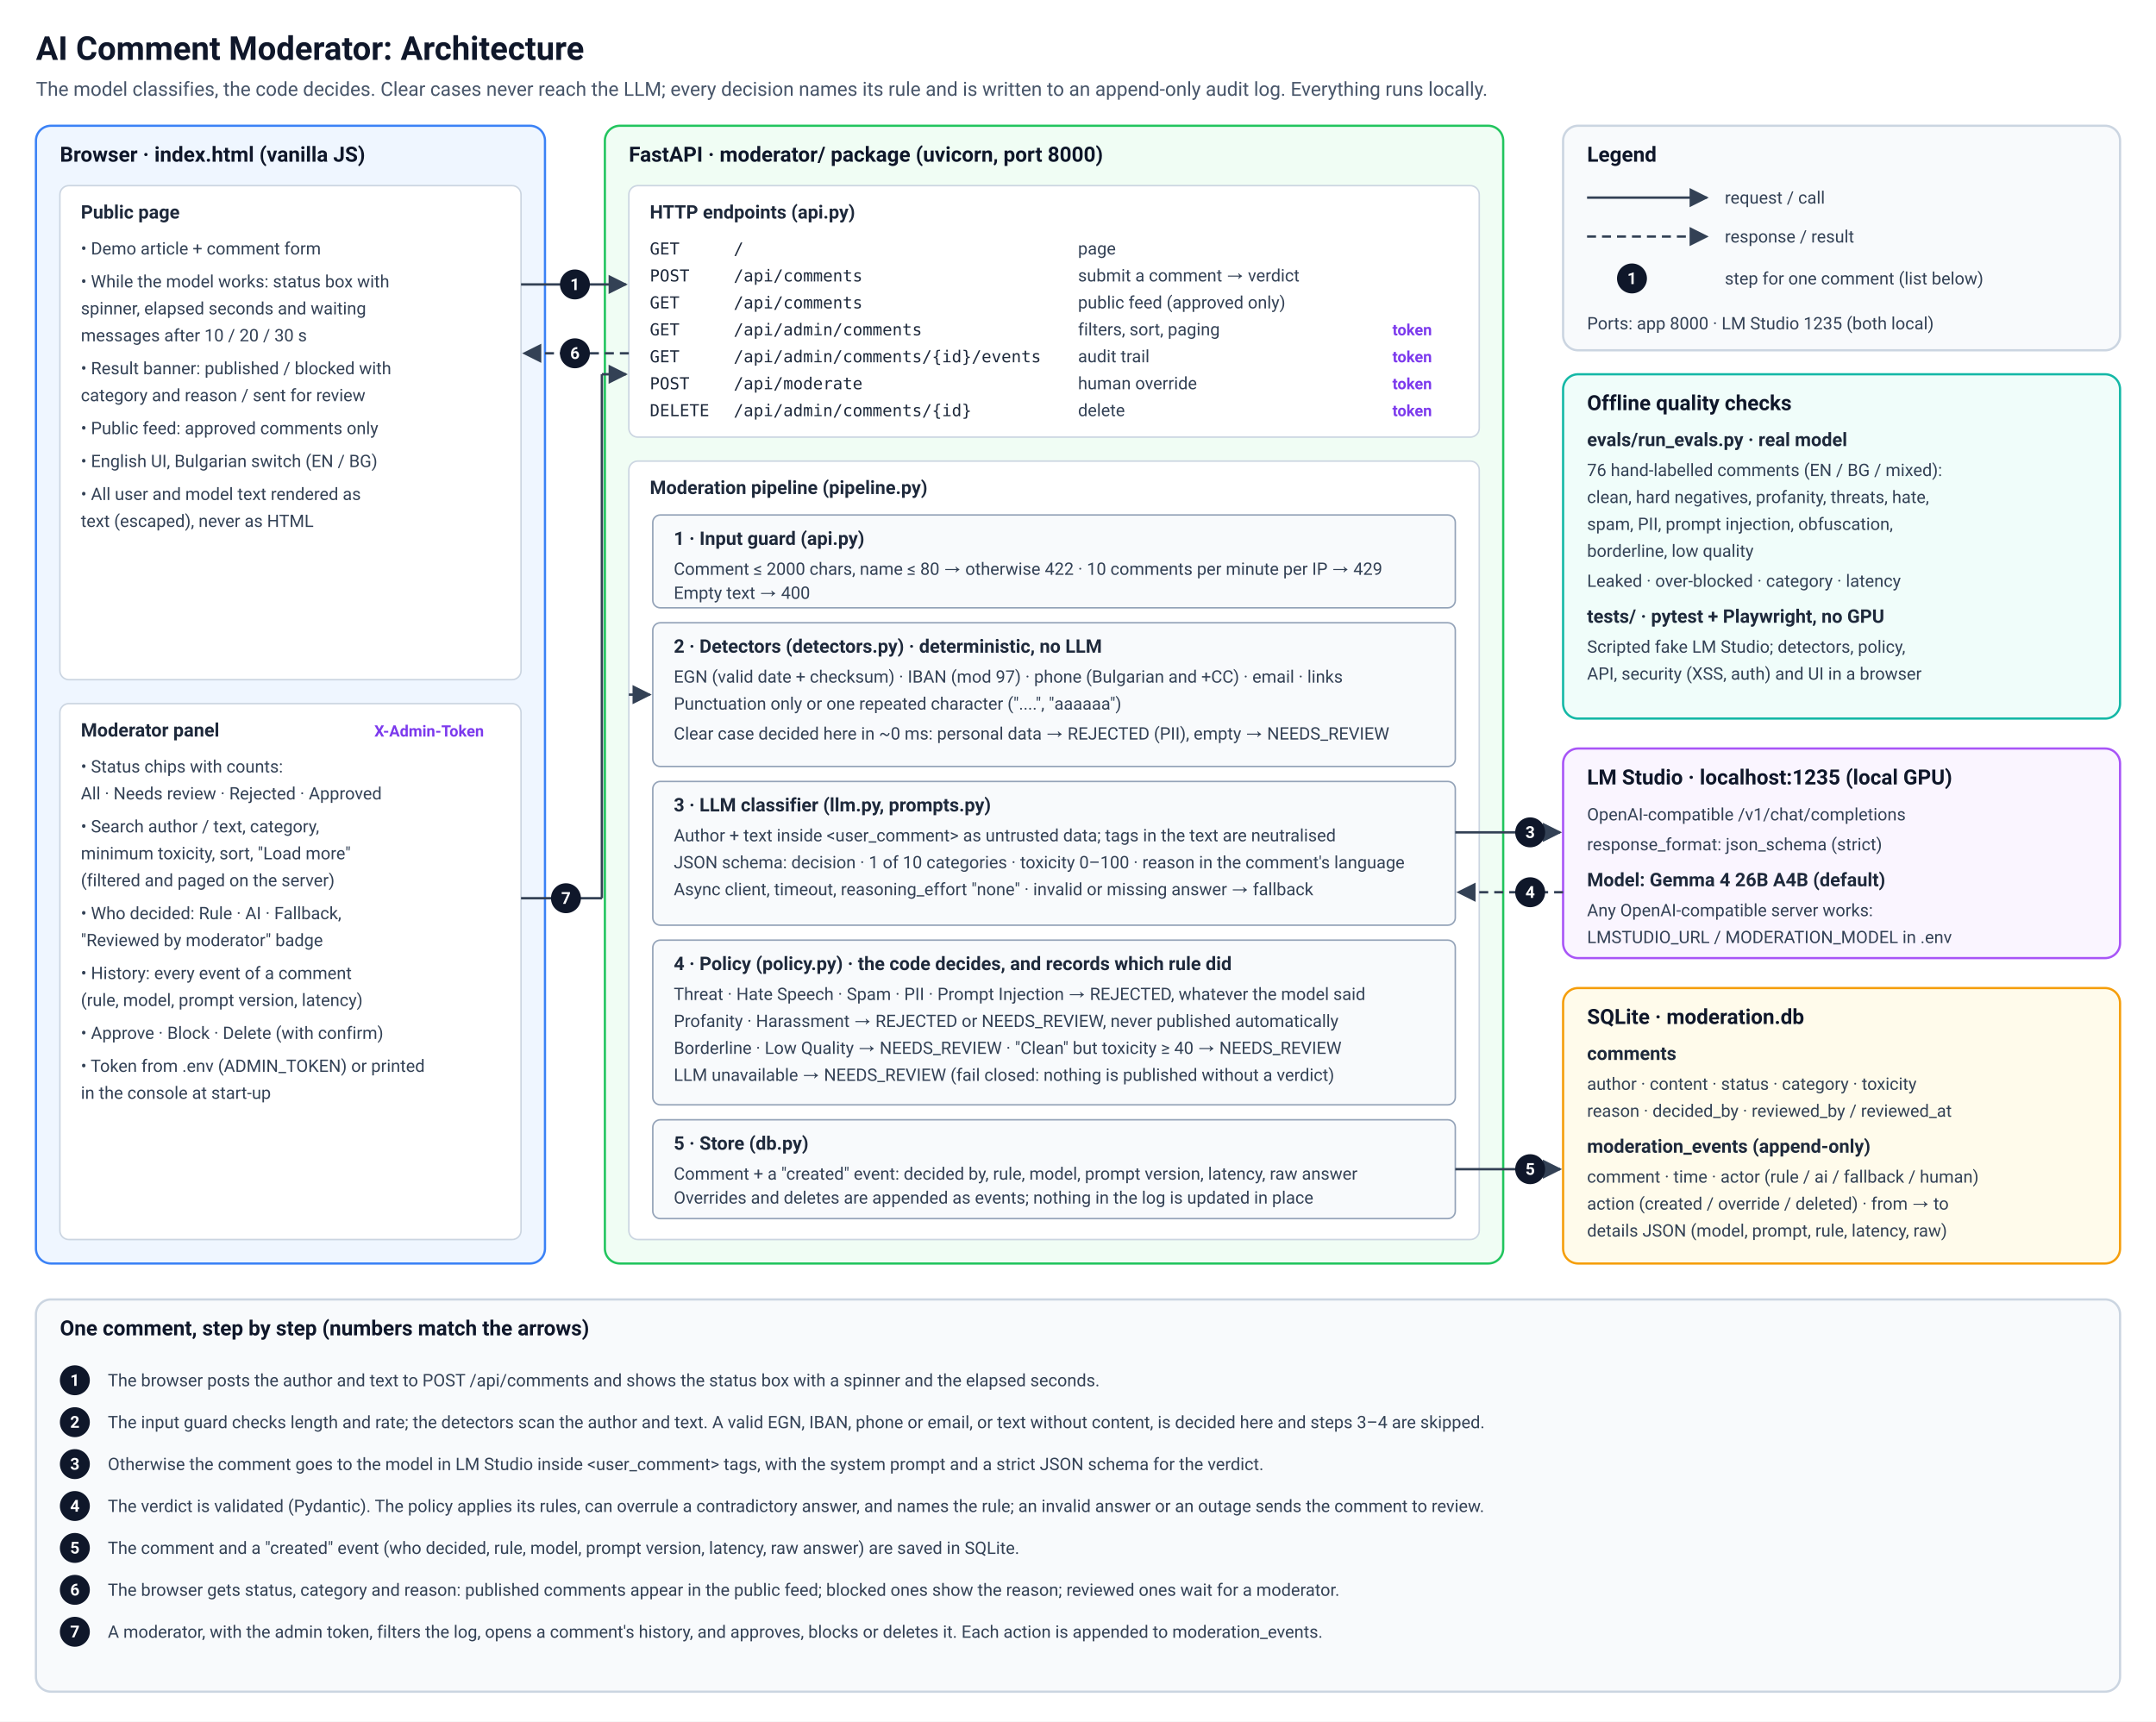
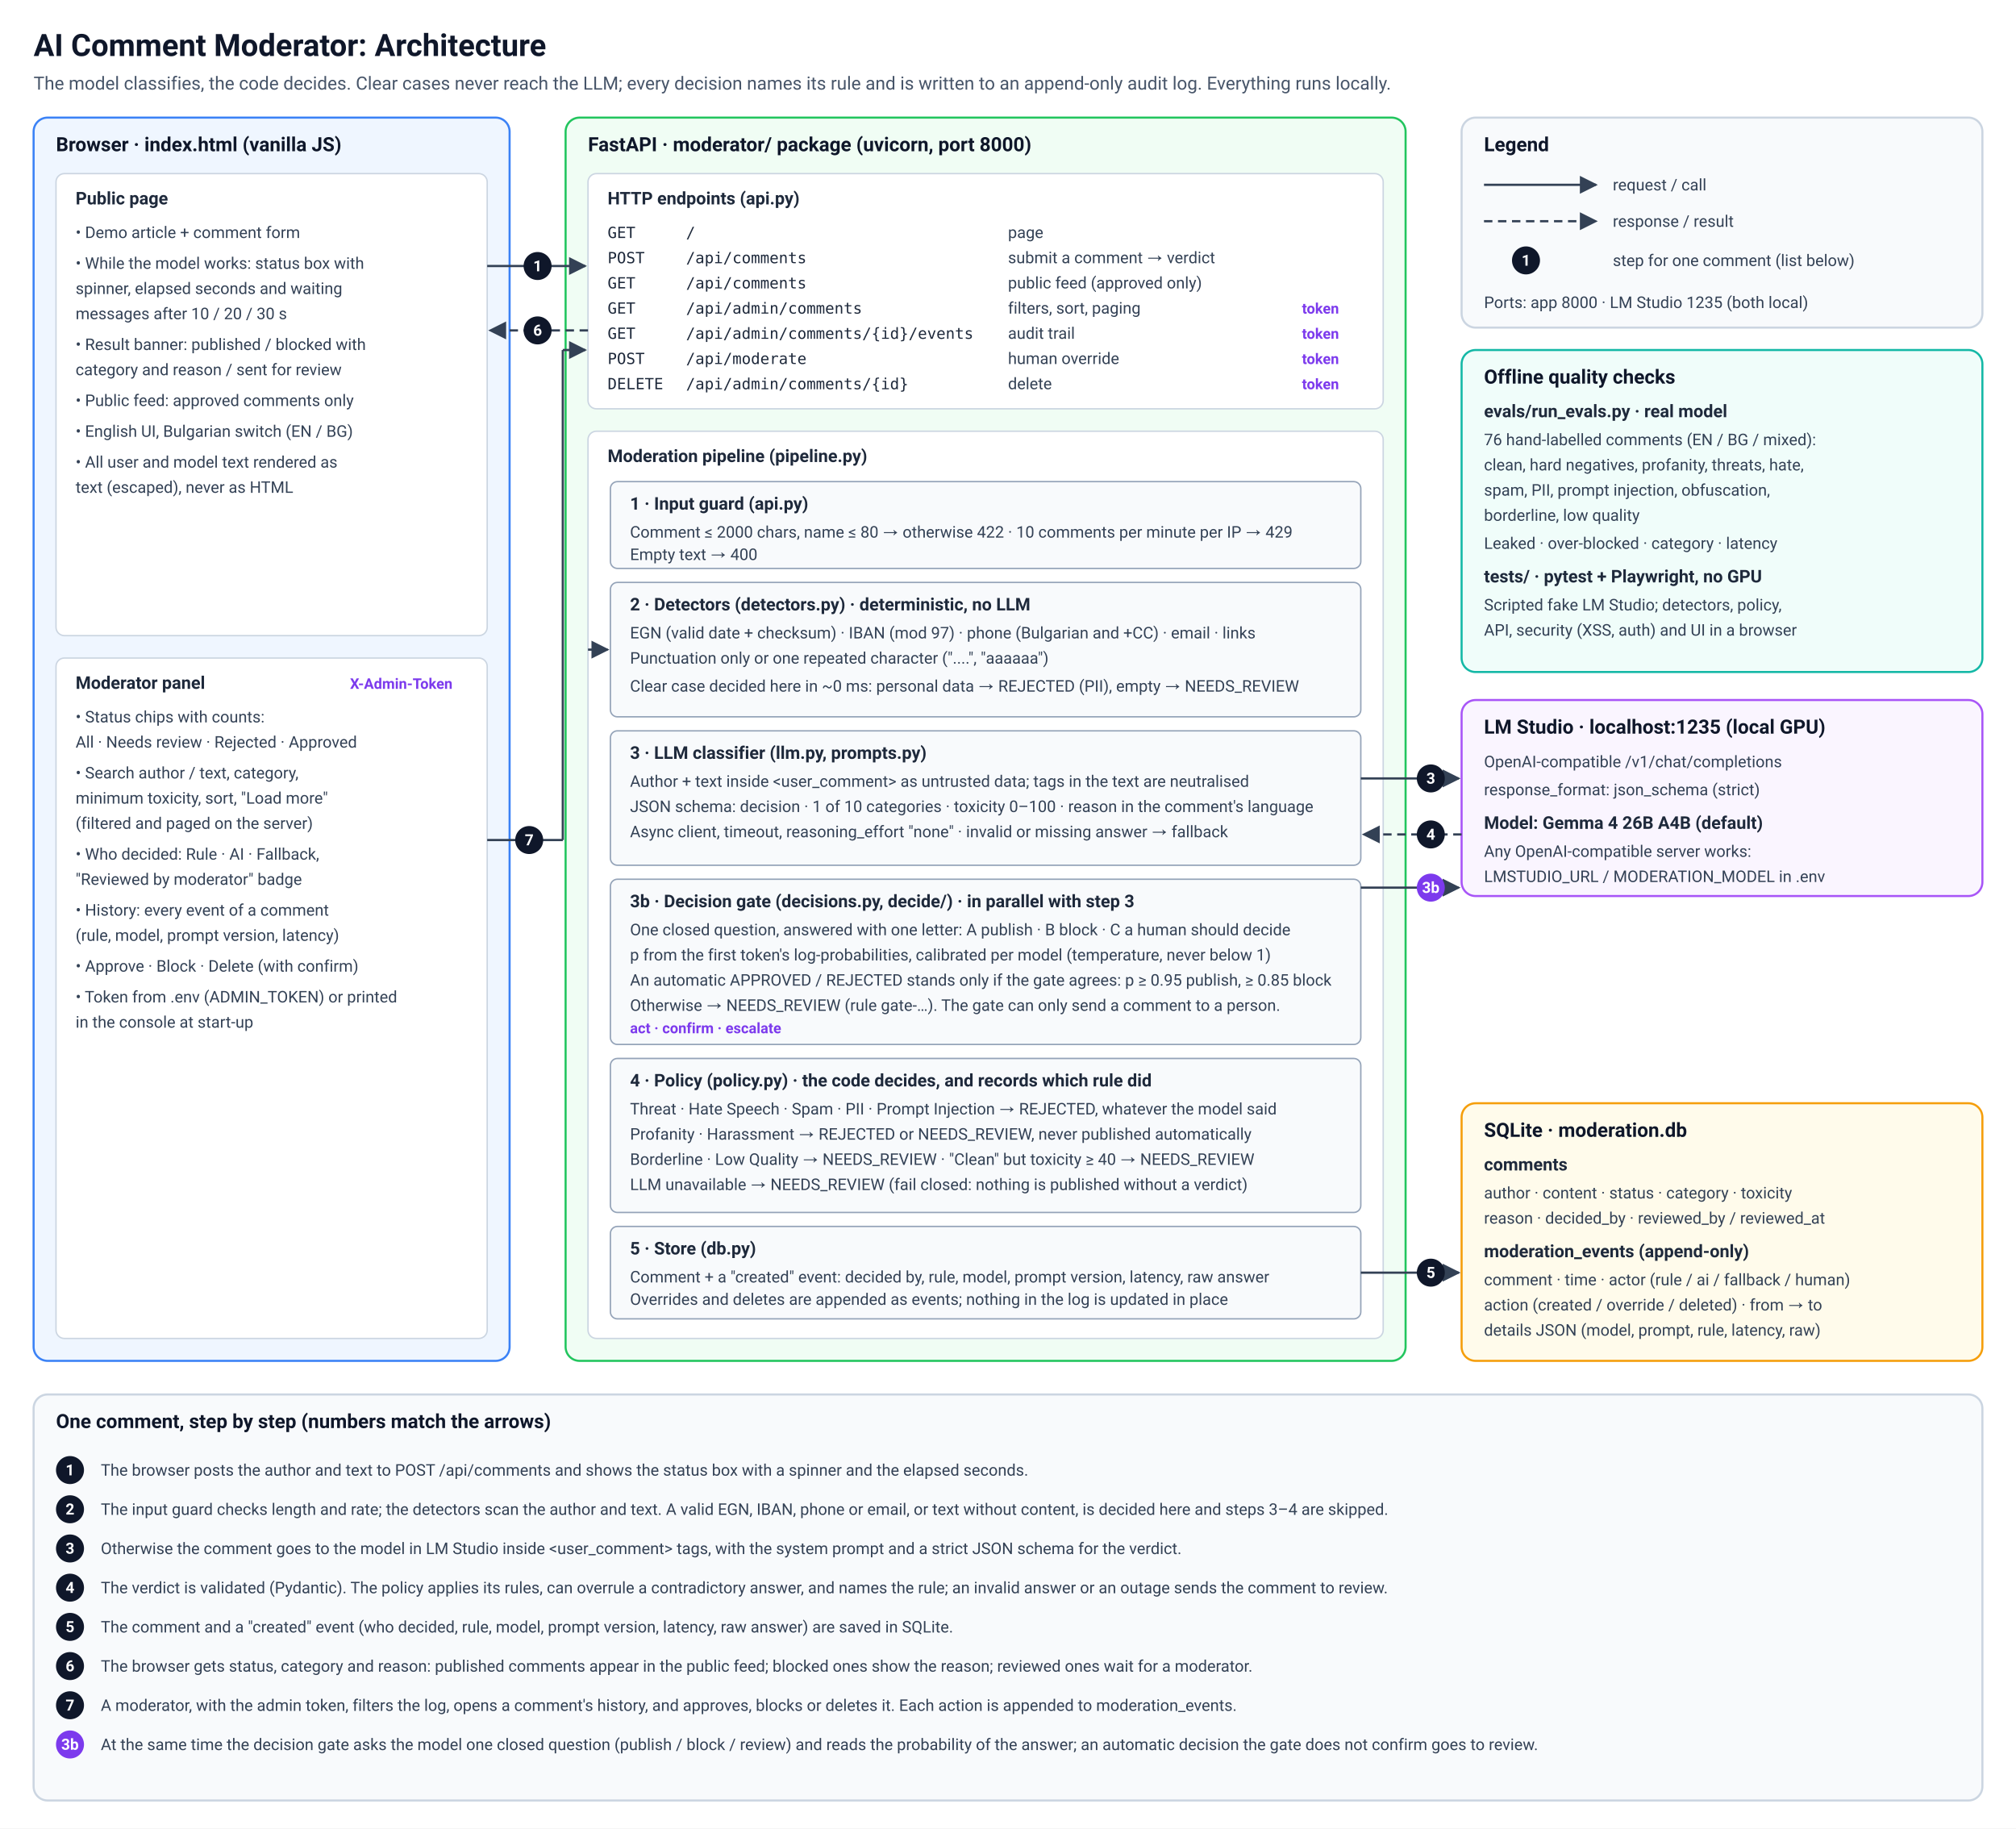
- <svg xmlns="http://www.w3.org/2000/svg" viewBox="0 0 1440 1150" width="1440" height="1150" font-family="'Segoe UI', Roboto, Helvetica, Arial, sans-serif">
+ <svg xmlns="http://www.w3.org/2000/svg" viewBox="0 0 1440 1306" width="1440" height="1306" font-family="'Segoe UI', Roboto, Helvetica, Arial, sans-serif">
  <defs>
    <marker id="arrow" viewBox="0 0 10 10" refX="9" refY="5" markerWidth="8" markerHeight="8" orient="auto-start-reverse">
      <path d="M0,0 L10,5 L0,10 z" fill="#334155" />
    </marker>
    <style>
      .title { font-size: 22px; font-weight: 700; fill: #0f172a; }
      .subtitle { font-size: 13px; fill: #475569; }
      .h { font-size: 14px; font-weight: 700; fill: #0f172a; }
      .sh { font-size: 12.5px; font-weight: 700; fill: #1e293b; }
      .t { font-size: 11.5px; fill: #334155; }
      .m { font-size: 11px; fill: #1e293b; font-family: Consolas, 'Cascadia Mono', Menlo, monospace; }
      .n { font-size: 11px; font-weight: 700; fill: #ffffff; text-anchor: middle; dominant-baseline: central; }
      .lbl { font-size: 10.5px; fill: #334155; text-anchor: middle; }
      .call { stroke: #334155; stroke-width: 1.6; fill: none; }
      .resp { stroke: #334155; stroke-width: 1.6; fill: none; stroke-dasharray: 6 4; }
      .sub { fill: #ffffff; stroke: #cbd5e1; stroke-width: 1; }
      .stage { fill: #f8fafc; stroke: #94a3b8; stroke-width: 1; }
      .lock { font-size: 10.5px; fill: #7c3aed; font-weight: 700; }
    </style>
  </defs>
-   <rect x="0" y="0" width="1440" height="1150" fill="#ffffff" />
+   <rect x="0" y="0" width="1440" height="1306" fill="#ffffff" />
  <text x="24" y="40" class="title">AI Comment Moderator: Architecture</text>
  <text x="24" y="64" class="subtitle">The model classifies, the code decides. Clear cases never reach the LLM; every decision names its rule and is written to an append-only audit log. Everything runs locally.</text>
-   <rect x="24" y="84" width="340" height="760" rx="10" fill="#eff6ff" stroke="#3b82f6" stroke-width="1.5" />
+   <rect x="24" y="84" width="340" height="888" rx="10" fill="#eff6ff" stroke="#3b82f6" stroke-width="1.5" />
  <text x="40" y="108" class="h">Browser · index.html (vanilla JS)</text>
  <rect x="40" y="124" width="308" height="330" rx="6" class="sub" />
  <text x="54" y="146" class="sh">Public page</text>
  <text x="54" y="170" class="t">• Demo article + comment form</text>
  <text x="54" y="192" class="t">• While the model works: status box with</text>
  <text x="54" y="210" class="t">   spinner, elapsed seconds and waiting</text>
  <text x="54" y="228" class="t">   messages after 10 / 20 / 30 s</text>
  <text x="54" y="250" class="t">• Result banner: published / blocked with</text>
  <text x="54" y="268" class="t">   category and reason / sent for review</text>
  <text x="54" y="290" class="t">• Public feed: approved comments only</text>
  <text x="54" y="312" class="t">• English UI, Bulgarian switch (EN / BG)</text>
  <text x="54" y="334" class="t">• All user and model text rendered as</text>
  <text x="54" y="352" class="t">   text (escaped), never as HTML</text>
-   <rect x="40" y="470" width="308" height="358" rx="6" class="sub" />
+   <rect x="40" y="470" width="308" height="486" rx="6" class="sub" />
  <text x="54" y="492" class="sh">Moderator panel</text>
  <text x="250" y="492" class="lock">X-Admin-Token</text>
  <text x="54" y="516" class="t">• Status chips with counts:</text>
  <text x="54" y="534" class="t">   All · Needs review · Rejected · Approved</text>
  <text x="54" y="556" class="t">• Search author / text, category,</text>
  <text x="54" y="574" class="t">   minimum toxicity, sort, "Load more"</text>
  <text x="54" y="592" class="t">   (filtered and paged on the server)</text>
  <text x="54" y="614" class="t">• Who decided: Rule · AI · Fallback,</text>
  <text x="54" y="632" class="t">   "Reviewed by moderator" badge</text>
  <text x="54" y="654" class="t">• History: every event of a comment</text>
  <text x="54" y="672" class="t">   (rule, model, prompt version, latency)</text>
  <text x="54" y="694" class="t">• Approve · Block · Delete (with confirm)</text>
  <text x="54" y="716" class="t">• Token from .env (ADMIN_TOKEN) or printed</text>
  <text x="54" y="734" class="t">   in the console at start-up</text>
-   <rect x="404" y="84" width="600" height="760" rx="10" fill="#f0fdf4" stroke="#22c55e" stroke-width="1.5" />
+   <rect x="404" y="84" width="600" height="888" rx="10" fill="#f0fdf4" stroke="#22c55e" stroke-width="1.5" />
  <text x="420" y="108" class="h">FastAPI · moderator/ package (uvicorn, port 8000)</text>
  <rect x="420" y="124" width="568" height="168" rx="6" class="sub" />
  <text x="434" y="146" class="sh">HTTP endpoints (api.py)</text>
  <text x="434" y="170" class="m">GET</text>
  <text x="490" y="170" class="m">/</text>
  <text x="720" y="170" class="t">page</text>
  <text x="434" y="188" class="m">POST</text>
  <text x="490" y="188" class="m">/api/comments</text>
  <text x="720" y="188" class="t">submit a comment → verdict</text>
  <text x="434" y="206" class="m">GET</text>
  <text x="490" y="206" class="m">/api/comments</text>
  <text x="720" y="206" class="t">public feed (approved only)</text>
  <text x="434" y="224" class="m">GET</text>
  <text x="490" y="224" class="m">/api/admin/comments</text>
  <text x="720" y="224" class="t">filters, sort, paging</text>
  <text x="434" y="242" class="m">GET</text>
  <text x="490" y="242" class="m">/api/admin/comments/{id}/events</text>
  <text x="720" y="242" class="t">audit trail</text>
  <text x="434" y="260" class="m">POST</text>
  <text x="490" y="260" class="m">/api/moderate</text>
  <text x="720" y="260" class="t">human override</text>
  <text x="434" y="278" class="m">DELETE</text>
  <text x="490" y="278" class="m">/api/admin/comments/{id}</text>
  <text x="720" y="278" class="t">delete</text>
  <text x="930" y="224" class="lock">token</text>
  <text x="930" y="242" class="lock">token</text>
  <text x="930" y="260" class="lock">token</text>
  <text x="930" y="278" class="lock">token</text>
-   <rect x="420" y="308" width="568" height="520" rx="6" class="sub" />
+   <rect x="420" y="308" width="568" height="648" rx="6" class="sub" />
  <text x="434" y="330" class="sh">Moderation pipeline (pipeline.py)</text>
  <rect x="436" y="344" width="536" height="62" rx="5" class="stage" />
  <text x="450" y="364" class="sh">1 · Input guard (api.py)</text>
  <text x="450" y="384" class="t">Comment ≤ 2000 chars, name ≤ 80 → otherwise 422 · 10 comments per minute per IP → 429</text>
  <text x="450" y="400" class="t">Empty text → 400</text>
  <rect x="436" y="416" width="536" height="96" rx="5" class="stage" />
  <text x="450" y="436" class="sh">2 · Detectors (detectors.py) · deterministic, no LLM</text>
  <text x="450" y="456" class="t">EGN (valid date + checksum) · IBAN (mod 97) · phone (Bulgarian and +CC) · email · links</text>
  <text x="450" y="474" class="t">Punctuation only or one repeated character ("....", "аааааа")</text>
  <text x="450" y="494" class="t">Clear case decided here in ~0 ms: personal data → REJECTED (PII), empty → NEEDS_REVIEW</text>
  <rect x="436" y="522" width="536" height="96" rx="5" class="stage" />
  <text x="450" y="542" class="sh">3 · LLM classifier (llm.py, prompts.py)</text>
  <text x="450" y="562" class="t">Author + text inside &lt;user_comment&gt; as untrusted data; tags in the text are neutralised</text>
  <text x="450" y="580" class="t">JSON schema: decision · 1 of 10 categories · toxicity 0–100 · reason in the comment's language</text>
  <text x="450" y="598" class="t">Async client, timeout, reasoning_effort "none" · invalid or missing answer → fallback</text>
-   <rect x="436" y="628" width="536" height="110" rx="5" class="stage" />
-   <text x="450" y="648" class="sh">4 · Policy (policy.py) · the code decides, and records which rule did</text>
-   <text x="450" y="668" class="t">Threat · Hate Speech · Spam · PII · Prompt Injection → REJECTED, whatever the model said</text>
-   <text x="450" y="686" class="t">Profanity · Harassment → REJECTED or NEEDS_REVIEW, never published automatically</text>
-   <text x="450" y="704" class="t">Borderline · Low Quality → NEEDS_REVIEW · "Clean" but toxicity ≥ 40 → NEEDS_REVIEW</text>
-   <text x="450" y="722" class="t">LLM unavailable → NEEDS_REVIEW (fail closed: nothing is published without a verdict)</text>
-   <rect x="436" y="748" width="536" height="66" rx="5" class="stage" />
-   <text x="450" y="768" class="sh">5 · Store (db.py)</text>
-   <text x="450" y="788" class="t">Comment + a "created" event: decided by, rule, model, prompt version, latency, raw answer</text>
-   <text x="450" y="804" class="t">Overrides and deletes are appended as events; nothing in the log is updated in place</text>
+   <rect x="436" y="628" width="536" height="118" rx="5" class="stage" stroke="#7c3aed" />
+   <text x="450" y="648" class="sh">3b · Decision gate (decisions.py, decide/) · in parallel with step 3</text>
+   <text x="450" y="668" class="t">One closed question, answered with one letter: A publish · B block · C a human should decide</text>
+   <text x="450" y="686" class="t">p from the first token's log-probabilities, calibrated per model (temperature, never below 1)</text>
+   <text x="450" y="704" class="t">An automatic APPROVED / REJECTED stands only if the gate agrees: p ≥ 0.95 publish, ≥ 0.85 block</text>
+   <text x="450" y="722" class="t">Otherwise → NEEDS_REVIEW (rule gate-…). The gate can only send a comment to a person.</text>
+   <text x="450" y="738" class="lock">act · confirm · escalate</text>
+   <line x1="972" y1="634" x2="1042" y2="634" class="call" marker-end="url(#arrow)" />
+   <circle cx="1022" cy="634" r="10" fill="#7c3aed" />
+   <text x="1022" y="634" class="n">3b</text>
+   <rect x="436" y="756" width="536" height="110" rx="5" class="stage" />
+   <text x="450" y="776" class="sh">4 · Policy (policy.py) · the code decides, and records which rule did</text>
+   <text x="450" y="796" class="t">Threat · Hate Speech · Spam · PII · Prompt Injection → REJECTED, whatever the model said</text>
+   <text x="450" y="814" class="t">Profanity · Harassment → REJECTED or NEEDS_REVIEW, never published automatically</text>
+   <text x="450" y="832" class="t">Borderline · Low Quality → NEEDS_REVIEW · "Clean" but toxicity ≥ 40 → NEEDS_REVIEW</text>
+   <text x="450" y="850" class="t">LLM unavailable → NEEDS_REVIEW (fail closed: nothing is published without a verdict)</text>
+   <rect x="436" y="876" width="536" height="66" rx="5" class="stage" />
+   <text x="450" y="896" class="sh">5 · Store (db.py)</text>
+   <text x="450" y="916" class="t">Comment + a "created" event: decided by, rule, model, prompt version, latency, raw answer</text>
+   <text x="450" y="932" class="t">Overrides and deletes are appended as events; nothing in the log is updated in place</text>
  <rect x="1044" y="84" width="372" height="150" rx="10" fill="#f8fafc" stroke="#cbd5e1" stroke-width="1.5" />
  <text x="1060" y="108" class="h">Legend</text>
  <line x1="1060" y1="132" x2="1140" y2="132" class="call" marker-end="url(#arrow)" />
  <text x="1152" y="136" class="t">request / call</text>
  <line x1="1060" y1="158" x2="1140" y2="158" class="resp" marker-end="url(#arrow)" />
  <text x="1152" y="162" class="t">response / result</text>
  <circle cx="1090" cy="186" r="10" fill="#0f172a" />
  <text x="1090" y="186" class="n">1</text>
  <text x="1152" y="190" class="t">step for one comment (list below)</text>
  <text x="1060" y="220" class="t">Ports: app 8000 · LM Studio 1235 (both local)</text>
  <rect x="1044" y="250" width="372" height="230" rx="10" fill="#f0fdfa" stroke="#14b8a6" stroke-width="1.5" />
  <text x="1060" y="274" class="h">Offline quality checks</text>
  <text x="1060" y="298" class="sh">evals/run_evals.py · real model</text>
  <text x="1060" y="318" class="t">76 hand-labelled comments (EN / BG / mixed):</text>
  <text x="1060" y="336" class="t">clean, hard negatives, profanity, threats, hate,</text>
  <text x="1060" y="354" class="t">spam, PII, prompt injection, obfuscation,</text>
  <text x="1060" y="372" class="t">borderline, low quality</text>
  <text x="1060" y="392" class="t">Leaked · over-blocked · category · latency</text>
  <text x="1060" y="416" class="sh">tests/ · pytest + Playwright, no GPU</text>
  <text x="1060" y="436" class="t">Scripted fake LM Studio; detectors, policy,</text>
  <text x="1060" y="454" class="t">API, security (XSS, auth) and UI in a browser</text>
  <rect x="1044" y="500" width="372" height="140" rx="10" fill="#faf5ff" stroke="#a855f7" stroke-width="1.5" />
  <text x="1060" y="524" class="h">LM Studio · localhost:1235 (local GPU)</text>
  <text x="1060" y="548" class="t">OpenAI-compatible /v1/chat/completions</text>
  <text x="1060" y="568" class="t">response_format: json_schema (strict)</text>
  <text x="1060" y="592" class="sh">Model: Gemma 4 26B A4B (default)</text>
  <text x="1060" y="612" class="t">Any OpenAI-compatible server works:</text>
  <text x="1060" y="630" class="t">LMSTUDIO_URL / MODERATION_MODEL in .env</text>
-   <rect x="1044" y="660" width="372" height="184" rx="10" fill="#fffbeb" stroke="#f59e0b" stroke-width="1.5" />
-   <text x="1060" y="684" class="h">SQLite · moderation.db</text>
-   <text x="1060" y="708" class="sh">comments</text>
-   <text x="1060" y="728" class="t">author · content · status · category · toxicity</text>
-   <text x="1060" y="746" class="t">reason · decided_by · reviewed_by / reviewed_at</text>
-   <text x="1060" y="770" class="sh">moderation_events (append-only)</text>
-   <text x="1060" y="790" class="t">comment · time · actor (rule / ai / fallback / human)</text>
-   <text x="1060" y="808" class="t">action (created / override / deleted) · from → to</text>
-   <text x="1060" y="826" class="t">details JSON (model, prompt, rule, latency, raw)</text>
+   <rect x="1044" y="788" width="372" height="184" rx="10" fill="#fffbeb" stroke="#f59e0b" stroke-width="1.5" />
+   <text x="1060" y="812" class="h">SQLite · moderation.db</text>
+   <text x="1060" y="836" class="sh">comments</text>
+   <text x="1060" y="856" class="t">author · content · status · category · toxicity</text>
+   <text x="1060" y="874" class="t">reason · decided_by · reviewed_by / reviewed_at</text>
+   <text x="1060" y="898" class="sh">moderation_events (append-only)</text>
+   <text x="1060" y="918" class="t">comment · time · actor (rule / ai / fallback / human)</text>
+   <text x="1060" y="936" class="t">action (created / override / deleted) · from → to</text>
+   <text x="1060" y="954" class="t">details JSON (model, prompt, rule, latency, raw)</text>
  <line x1="348" y1="190" x2="418" y2="190" class="call" marker-end="url(#arrow)" />
  <circle cx="384" cy="190" r="10" fill="#0f172a" />
  <text x="384" y="190" class="n">1</text>
  <line x1="420" y1="236" x2="350" y2="236" class="resp" marker-end="url(#arrow)" />
  <circle cx="384" cy="236" r="10" fill="#0f172a" />
  <text x="384" y="236" class="n">6</text>
  <line x1="420" y1="464" x2="434" y2="464" class="call" marker-end="url(#arrow)" />
  <line x1="972" y1="556" x2="1042" y2="556" class="call" marker-end="url(#arrow)" />
  <circle cx="1022" cy="556" r="10" fill="#0f172a" />
  <text x="1022" y="556" class="n">3</text>
  <line x1="1044" y1="596" x2="974" y2="596" class="resp" marker-end="url(#arrow)" />
  <circle cx="1022" cy="596" r="10" fill="#0f172a" />
  <text x="1022" y="596" class="n">4</text>
-   <line x1="972" y1="781" x2="1042" y2="781" class="call" marker-end="url(#arrow)" />
-   <circle cx="1022" cy="781" r="10" fill="#0f172a" />
-   <text x="1022" y="781" class="n">5</text>
+   <line x1="972" y1="909" x2="1042" y2="909" class="call" marker-end="url(#arrow)" />
+   <circle cx="1022" cy="909" r="10" fill="#0f172a" />
+   <text x="1022" y="909" class="n">5</text>
  <line x1="348" y1="600" x2="402" y2="600" class="call" />
  <line x1="402" y1="600" x2="402" y2="250" class="call" />
  <line x1="402" y1="250" x2="418" y2="250" class="call" marker-end="url(#arrow)" />
  <circle cx="378" cy="600" r="10" fill="#0f172a" />
  <text x="378" y="600" class="n">7</text>
-   <rect x="24" y="868" width="1392" height="262" rx="10" fill="#f8fafc" stroke="#cbd5e1" stroke-width="1.5" />
-   <text x="40" y="892" class="h">One comment, step by step (numbers match the arrows)</text>
-   <circle cx="50" cy="922" r="10" fill="#0f172a" />
-   <text x="50" y="922" class="n">1</text>
-   <text x="72" y="926" class="t">The browser posts the author and text to POST /api/comments and shows the status box with a spinner and the elapsed seconds.</text>
-   <circle cx="50" cy="950" r="10" fill="#0f172a" />
-   <text x="50" y="950" class="n">2</text>
-   <text x="72" y="954" class="t">The input guard checks length and rate; the detectors scan the author and text. A valid EGN, IBAN, phone or email, or text without content, is decided here and steps 3–4 are skipped.</text>
-   <circle cx="50" cy="978" r="10" fill="#0f172a" />
-   <text x="50" y="978" class="n">3</text>
-   <text x="72" y="982" class="t">Otherwise the comment goes to the model in LM Studio inside &lt;user_comment&gt; tags, with the system prompt and a strict JSON schema for the verdict.</text>
-   <circle cx="50" cy="1006" r="10" fill="#0f172a" />
-   <text x="50" y="1006" class="n">4</text>
-   <text x="72" y="1010" class="t">The verdict is validated (Pydantic). The policy applies its rules, can overrule a contradictory answer, and names the rule; an invalid answer or an outage sends the comment to review.</text>
-   <circle cx="50" cy="1034" r="10" fill="#0f172a" />
-   <text x="50" y="1034" class="n">5</text>
-   <text x="72" y="1038" class="t">The comment and a "created" event (who decided, rule, model, prompt version, latency, raw answer) are saved in SQLite.</text>
-   <circle cx="50" cy="1062" r="10" fill="#0f172a" />
-   <text x="50" y="1062" class="n">6</text>
-   <text x="72" y="1066" class="t">The browser gets status, category and reason: published comments appear in the public feed; blocked ones show the reason; reviewed ones wait for a moderator.</text>
-   <circle cx="50" cy="1090" r="10" fill="#0f172a" />
-   <text x="50" y="1090" class="n">7</text>
-   <text x="72" y="1094" class="t">A moderator, with the admin token, filters the log, opens a comment's history, and approves, blocks or deletes it. Each action is appended to moderation_events.</text>
+   <rect x="24" y="996" width="1392" height="290" rx="10" fill="#f8fafc" stroke="#cbd5e1" stroke-width="1.5" />
+   <text x="40" y="1020" class="h">One comment, step by step (numbers match the arrows)</text>
+   <circle cx="50" cy="1050" r="10" fill="#0f172a" />
+   <text x="50" y="1050" class="n">1</text>
+   <text x="72" y="1054" class="t">The browser posts the author and text to POST /api/comments and shows the status box with a spinner and the elapsed seconds.</text>
+   <circle cx="50" cy="1078" r="10" fill="#0f172a" />
+   <text x="50" y="1078" class="n">2</text>
+   <text x="72" y="1082" class="t">The input guard checks length and rate; the detectors scan the author and text. A valid EGN, IBAN, phone or email, or text without content, is decided here and steps 3–4 are skipped.</text>
+   <circle cx="50" cy="1106" r="10" fill="#0f172a" />
+   <text x="50" y="1106" class="n">3</text>
+   <text x="72" y="1110" class="t">Otherwise the comment goes to the model in LM Studio inside &lt;user_comment&gt; tags, with the system prompt and a strict JSON schema for the verdict.</text>
+   <circle cx="50" cy="1134" r="10" fill="#0f172a" />
+   <text x="50" y="1134" class="n">4</text>
+   <text x="72" y="1138" class="t">The verdict is validated (Pydantic). The policy applies its rules, can overrule a contradictory answer, and names the rule; an invalid answer or an outage sends the comment to review.</text>
+   <circle cx="50" cy="1162" r="10" fill="#0f172a" />
+   <text x="50" y="1162" class="n">5</text>
+   <text x="72" y="1166" class="t">The comment and a "created" event (who decided, rule, model, prompt version, latency, raw answer) are saved in SQLite.</text>
+   <circle cx="50" cy="1190" r="10" fill="#0f172a" />
+   <text x="50" y="1190" class="n">6</text>
+   <text x="72" y="1194" class="t">The browser gets status, category and reason: published comments appear in the public feed; blocked ones show the reason; reviewed ones wait for a moderator.</text>
+   <circle cx="50" cy="1218" r="10" fill="#0f172a" />
+   <text x="50" y="1218" class="n">7</text>
+   <text x="72" y="1222" class="t">A moderator, with the admin token, filters the log, opens a comment's history, and approves, blocks or deletes it. Each action is appended to moderation_events.</text>
+   <circle cx="50" cy="1246" r="10" fill="#7c3aed" />
+   <text x="50" y="1246" class="n">3b</text>
+   <text x="72" y="1250" class="t">At the same time the decision gate asks the model one closed question (publish / block / review) and reads the probability of the answer; an automatic decision the gate does not confirm goes to review.</text>
</svg>
